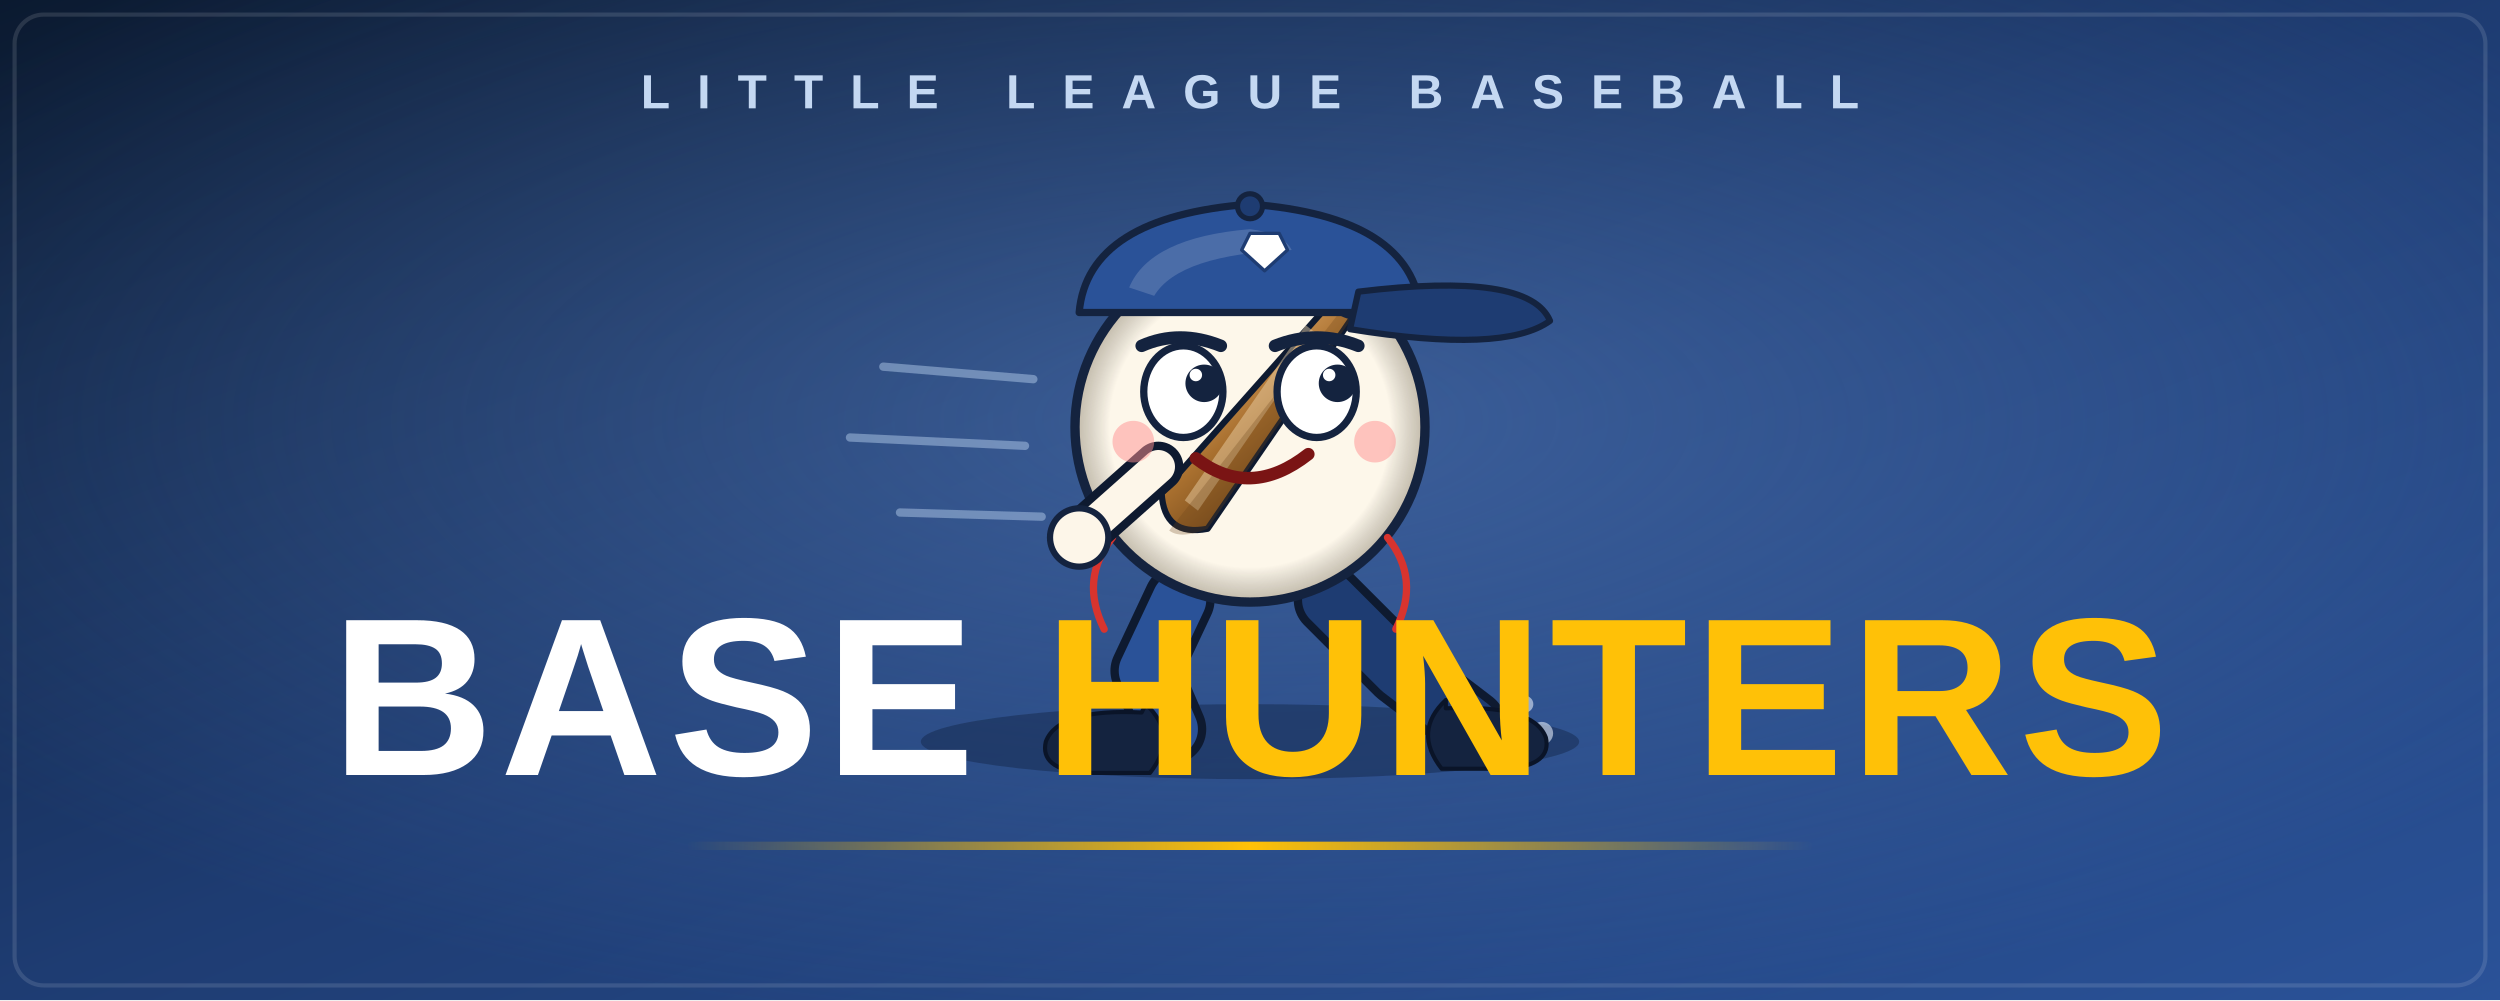
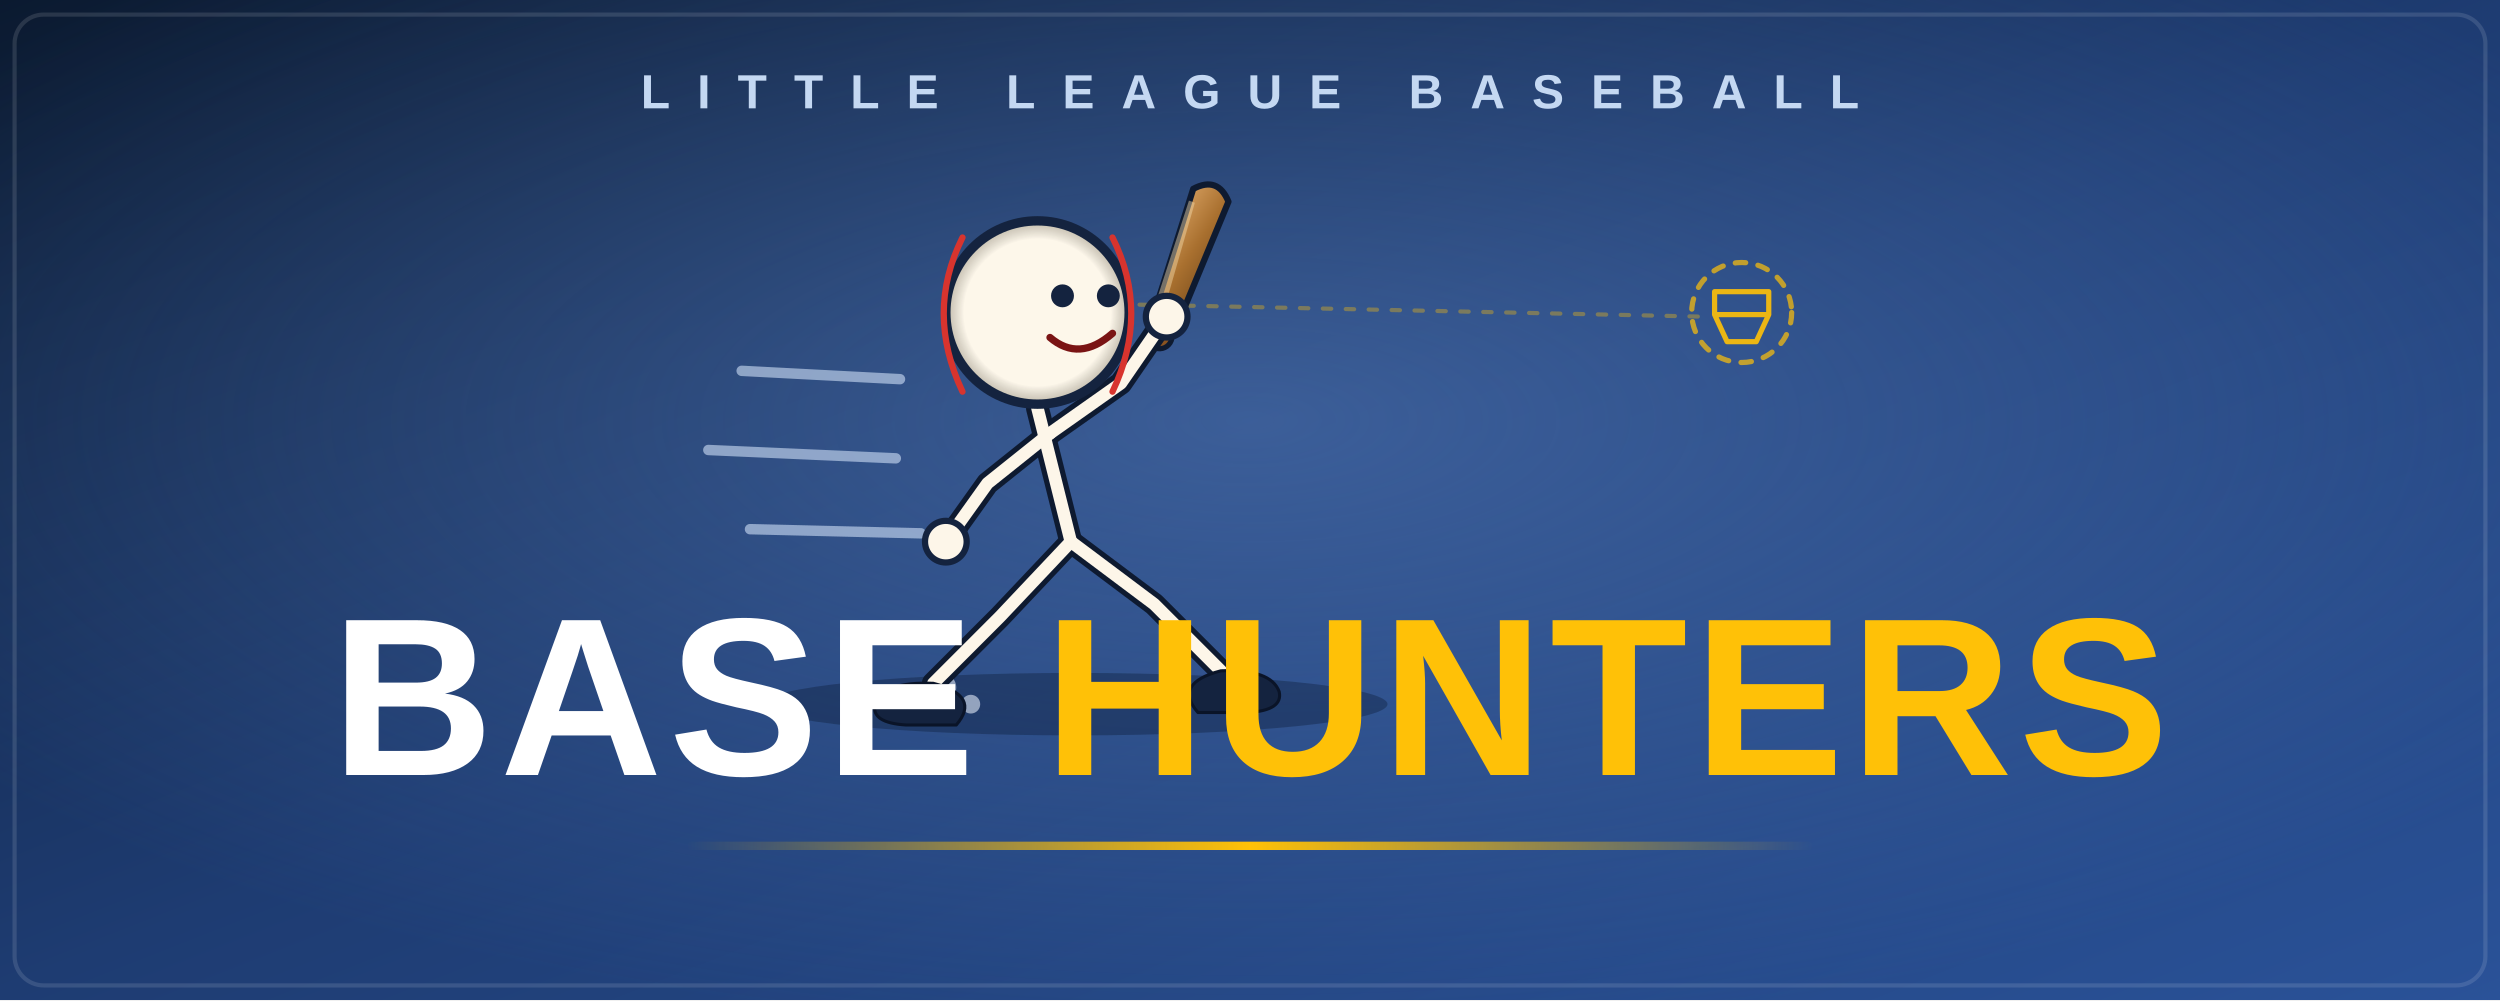
<svg xmlns="http://www.w3.org/2000/svg" viewBox="0 0 1200 480" width="1200" height="480" role="img" aria-label="Base Hunters — Little League Baseball">
  <defs>
    <linearGradient id="bg" x1="0" y1="0" x2="1" y2="1">
      <stop offset="0" stop-color="#0b1a30" />
      <stop offset="0.5" stop-color="#1e3c72" />
      <stop offset="1" stop-color="#2a5298" />
    </linearGradient>
    <radialGradient id="glow" cx="50%" cy="42%" r="62%">
      <stop offset="0" stop-color="#5b83c4" stop-opacity="0.5" />
      <stop offset="1" stop-color="#5b83c4" stop-opacity="0" />
    </radialGradient>
    <radialGradient id="ball" cx="38%" cy="30%" r="78%">
      <stop offset="0" stop-color="#ffffff" />
      <stop offset="0.55" stop-color="#faf8f1" />
      <stop offset="0.85" stop-color="#ece5d6" />
      <stop offset="1" stop-color="#d6cbb6" />
    </radialGradient>
    <radialGradient id="ballRim" cx="50%" cy="50%" r="50%">
      <stop offset="0.80" stop-color="#000000" stop-opacity="0" />
      <stop offset="1" stop-color="#3a2a10" stop-opacity="0.30" />
    </radialGradient>
    <radialGradient id="ballSpec" cx="50%" cy="50%" r="50%">
      <stop offset="0" stop-color="#ffffff" stop-opacity="0.95" />
      <stop offset="0.6" stop-color="#ffffff" stop-opacity="0.35" />
      <stop offset="1" stop-color="#ffffff" stop-opacity="0" />
    </radialGradient>
    <linearGradient id="bat" x1="0" y1="0" x2="1" y2="1">
      <stop offset="0" stop-color="#d19a5a" />
      <stop offset="0.5" stop-color="#a9702f" />
      <stop offset="1" stop-color="#7d4f1e" />
    </linearGradient>
    <linearGradient id="accent" x1="0" y1="0" x2="1" y2="0">
      <stop offset="0" stop-color="#ffc107" stop-opacity="0" />
      <stop offset="0.5" stop-color="#ffc107" />
      <stop offset="1" stop-color="#ffc107" stop-opacity="0" />
    </linearGradient>
  </defs>
  <rect width="1200" height="480" fill="url(#bg)" />
  <rect width="1200" height="480" fill="url(#glow)" />
  <text x="600" y="52" text-anchor="middle" fill="#c4d8f2" font-family="Arial, Helvetica, sans-serif" font-size="23" font-weight="700" letter-spacing="13">LITTLE LEAGUE BASEBALL</text>
  <g stroke-linecap="round" stroke-linejoin="round">
-     <ellipse cx="600" cy="356" rx="158" ry="18" fill="#0a1830" opacity="0.35" />
-     <g stroke="#bcd4f2" stroke-width="4" stroke-linecap="round" opacity="0.45">
-       <line x1="424" y1="176" x2="496" y2="182" />
-       <line x1="408" y1="210" x2="492" y2="214" />
-       <line x1="432" y1="246" x2="500" y2="248" />
+     <ellipse cx="516" cy="338" rx="150" ry="15" fill="#0a1830" opacity="0.35" />
+     <g stroke="#cfe0f7" stroke-width="5" stroke-linecap="round" opacity="0.6">
+       <line x1="356" y1="178" x2="432" y2="182" />
+       <line x1="340" y1="216" x2="430" y2="220" />
+       <line x1="360" y1="254" x2="442" y2="256" />
    </g>
    <g fill="#dfe8f5" opacity="0.6">
-       <circle cx="726" cy="346" r="8" />
-       <circle cx="740" cy="352" r="5.5" />
-       <circle cx="714" cy="356" r="5" />
-       <circle cx="732" cy="338" r="4" />
+       <circle cx="452" cy="330" r="7" />
+       <circle cx="436" cy="336" r="5" />
+       <circle cx="466" cy="338" r="4.5" />
    </g>
-     <path d="M 638 288 L 672 322 L 706 348" fill="none" stroke="#0e1a30" stroke-width="34" />
-     <path d="M 638 288 L 672 322 L 706 348" fill="none" stroke="#1e3c72" stroke-width="26" />
-     <path d="M 694 340 q 42 -2 48 14 q 3 13 -18 15 l -32 0 q -14 -18 2 -33 z" fill="#14233f" stroke="#0a1428" stroke-width="2" />
-     <path d="M 566 288 L 550 322 L 562 350" fill="none" stroke="#0e1a30" stroke-width="34" />
-     <path d="M 566 288 L 550 322 L 562 350" fill="none" stroke="#2a5298" stroke-width="26" />
-     <path d="M 548 342 q -40 -2 -46 14 q -3 13 18 15 l 32 0 q 14 -18 -2 -33 z" fill="#14233f" stroke="#0a1428" stroke-width="2" />
-     <path d="M 646 176 L 652 138" fill="none" stroke="#0e1a30" stroke-width="24" />
-     <path d="M 646 176 L 652 138" fill="none" stroke="#fdf6e9" stroke-width="16" />
-     <circle cx="600" cy="205" r="84" fill="#fdf7ea" />
-     <circle cx="600" cy="205" r="84" fill="url(#ballRim)" />
-     <circle cx="600" cy="205" r="84" fill="none" stroke="#14233f" stroke-width="4.5" />
-     <path d="M 534 258 q -16 20 -4 44" fill="none" stroke="#d8342e" stroke-width="3.5" />
-     <path d="M 666 258 q 16 20 4 44" fill="none" stroke="#d8342e" stroke-width="3.5" />
-     <g transform="rotate(38 600 205)">
-       <path d="M 586 256 L 594 128 Q 594 120 600 120 Q 606 120 606 128 L 614 256 Q 600 272 586 256 Z" fill="url(#bat)" stroke="#0e1a30" stroke-width="3" />
-       <path d="M 591 150 L 599 150 L 605 252 L 597 252 Z" fill="#f0d8b0" opacity="0.45" />
-       <path d="M 600 120 Q 606 120 606 128 L 614 256 Q 607 268 600 268 Z" fill="#6b4318" opacity="0.28" />
-       <circle cx="600" cy="120" r="7.5" fill="#8a5320" stroke="#0e1a30" stroke-width="2.5" />
+     <g transform="translate(836 150)">
+       <line x1="-300" y1="-4" x2="-18" y2="2" stroke="#ffc107" stroke-width="2" stroke-dasharray="4 7" opacity="0.35" />
+       <circle cx="0" cy="0" r="24" fill="none" stroke="#ffc107" stroke-width="2.5" stroke-dasharray="5 6" opacity="0.7" />
+       <path d="M -13 -10 L 13 -10 L 13 1 L -13 1 Z M -13 1 L -7 14 L 7 14 L 13 1 Z" fill="none" stroke="#ffc107" stroke-width="2.5" opacity="0.9" />
    </g>
-     <path d="M 556 224 L 520 256" fill="none" stroke="#0e1a30" stroke-width="24" />
-     <path d="M 556 224 L 520 256" fill="none" stroke="#fdf6e9" stroke-width="16" />
-     <circle cx="651" cy="138" r="14" fill="#fdf6e9" stroke="#14233f" stroke-width="3" />
-     <circle cx="518" cy="258" r="14" fill="#fdf6e9" stroke="#14233f" stroke-width="3" />
-     <circle cx="544" cy="212" r="10" fill="#ff8f8f" opacity="0.5" />
-     <circle cx="660" cy="212" r="10" fill="#ff8f8f" opacity="0.5" />
-     <path d="M 548 166 Q 566 158 586 166" fill="none" stroke="#14233f" stroke-width="6" stroke-linecap="round" />
-     <path d="M 612 166 Q 632 158 652 166" fill="none" stroke="#14233f" stroke-width="6" stroke-linecap="round" />
-     <ellipse cx="568" cy="188" rx="19" ry="22" fill="#ffffff" stroke="#14233f" stroke-width="3.5" />
-     <ellipse cx="632" cy="188" rx="19" ry="22" fill="#ffffff" stroke="#14233f" stroke-width="3.5" />
-     <circle cx="578" cy="184" r="9" fill="#14233f" />
-     <circle cx="642" cy="184" r="9" fill="#14233f" />
-     <circle cx="574" cy="180" r="3" fill="#ffffff" />
-     <circle cx="638" cy="180" r="3" fill="#ffffff" />
-     <path d="M 574 220 Q 600 240 628 218" fill="none" stroke="#7a1414" stroke-width="6" stroke-linecap="round" />
-     <path d="M 518 150 Q 522 104 600 98 Q 678 104 682 150 Z" fill="#2a5298" stroke="#14233f" stroke-width="3.5" />
-     <path d="M 542 138 Q 552 114 600 110 Q 616 112 620 120 Q 566 122 554 142 Z" fill="#ffffff" opacity="0.16" />
-     <path d="M 652 140 Q 734 130 744 154 Q 722 170 648 158 Z" fill="#1e3c72" stroke="#14233f" stroke-width="3" />
-     <circle cx="600" cy="99" r="6" fill="#1e3c72" stroke="#14233f" stroke-width="2.5" />
-     <path d="M 600 112 L 614 112 L 618 120 L 607 130 L 596 120 Z" fill="#ffffff" stroke="#1e3c72" stroke-width="1.6" />
+     <g transform="rotate(20 560 152)">
+       <path d="M 551 90 Q 560 80 569 90 L 566 158 L 554 158 Z" fill="url(#bat)" stroke="#0e1a30" stroke-width="3" />
+       <path d="M 554 96 L 558 154 L 553 154 L 551 96 Z" fill="#f3dcae" opacity="0.45" />
+       <circle cx="560" cy="162" r="6" fill="#8a5320" stroke="#0e1a30" stroke-width="2.5" />
+     </g>
+     <g fill="none" stroke-linecap="round" stroke-linejoin="round">
+       <g stroke="#0e1a30" stroke-width="11">
+         <path d="M 498 196 L 514 260" />
+         <path d="M 514 260 L 554 290 L 586 322" />
+         <path d="M 514 260 L 480 296 L 448 328" />
+         <path d="M 504 208 L 538 184 L 560 152" />
+         <path d="M 504 208 L 474 232 L 454 260" />
+       </g>
+       <g stroke="#fdf6e9" stroke-width="6">
+         <path d="M 498 196 L 514 260" />
+         <path d="M 514 260 L 554 290 L 586 322" />
+         <path d="M 514 260 L 480 296 L 448 328" />
+         <path d="M 504 208 L 538 184 L 560 152" />
+         <path d="M 504 208 L 474 232 L 454 260" />
+       </g>
+     </g>
+     <path d="M 586 322 q 24 -1 28 10 q 2 9 -15 10 l -24 0 q -12 -14 11 -20 z" fill="#14233f" stroke="#0a1428" stroke-width="1.5" />
+     <path d="M 448 328 q -24 -1 -28 10 q -2 9 15 10 l 24 0 q 12 -14 -11 -20 z" fill="#14233f" stroke="#0a1428" stroke-width="1.5" />
+     <circle cx="560" cy="152" r="10" fill="#fdf6e9" stroke="#14233f" stroke-width="3" />
+     <circle cx="454" cy="260" r="10" fill="#fdf6e9" stroke="#14233f" stroke-width="3" />
+     <circle cx="498" cy="150" r="44" fill="#fdf7ea" />
+     <circle cx="498" cy="150" r="44" fill="url(#ballRim)" />
+     <circle cx="498" cy="150" r="44" fill="none" stroke="#14233f" stroke-width="4.5" />
+     <path d="M 462 114 Q 444 150 462 188" fill="none" stroke="#d8342e" stroke-width="3" />
+     <path d="M 534 114 Q 552 150 534 188" fill="none" stroke="#d8342e" stroke-width="3" />
+     <circle cx="510" cy="142" r="5.5" fill="#14233f" />
+     <circle cx="532" cy="142" r="5.5" fill="#14233f" />
+     <path d="M 504 162 Q 518 174 534 160" fill="none" stroke="#7a1414" stroke-width="3.5" stroke-linecap="round" />
  </g>
  <text x="600" y="372" text-anchor="middle" fill="#ffffff" font-family="Arial, Helvetica, sans-serif" font-size="108" font-weight="900" letter-spacing="3">BASE <tspan fill="#ffc107">HUNTERS</tspan>
  </text>
  <rect x="330" y="404" width="540" height="4" rx="2" fill="url(#accent)" />
  <rect x="7" y="7" width="1186" height="466" rx="14" fill="none" stroke="#ffffff" stroke-opacity="0.12" stroke-width="2" />
</svg>
